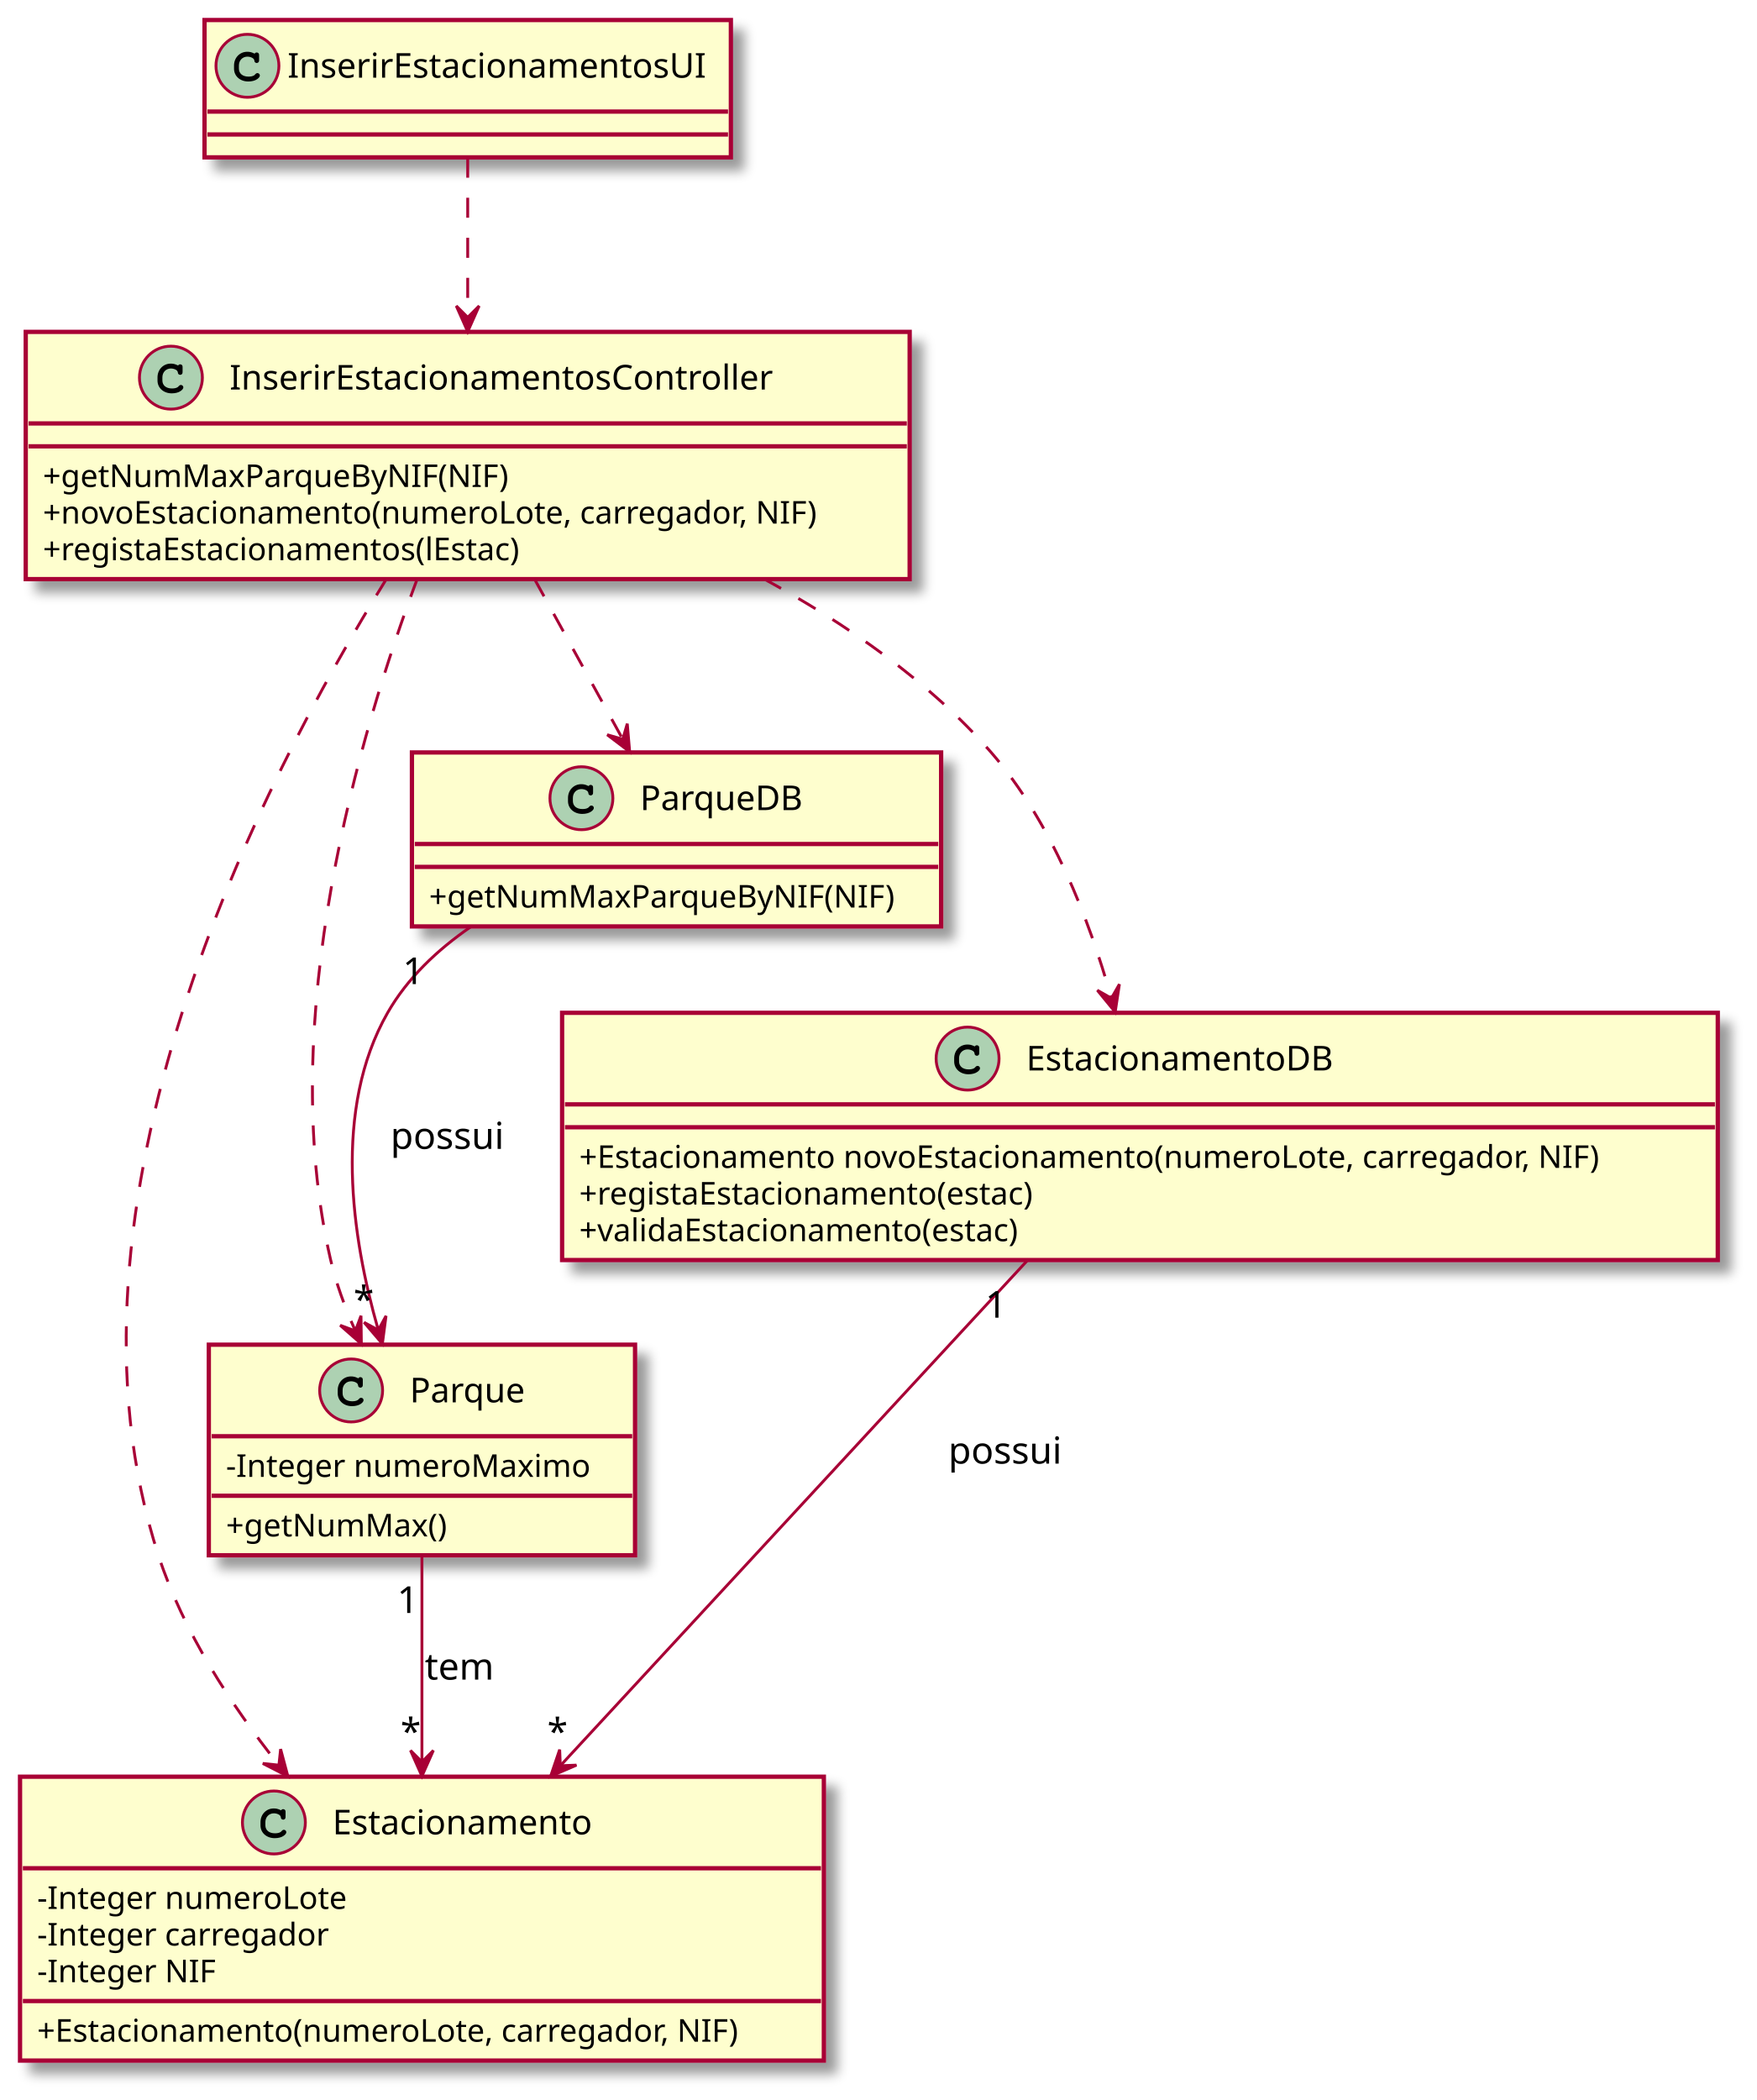
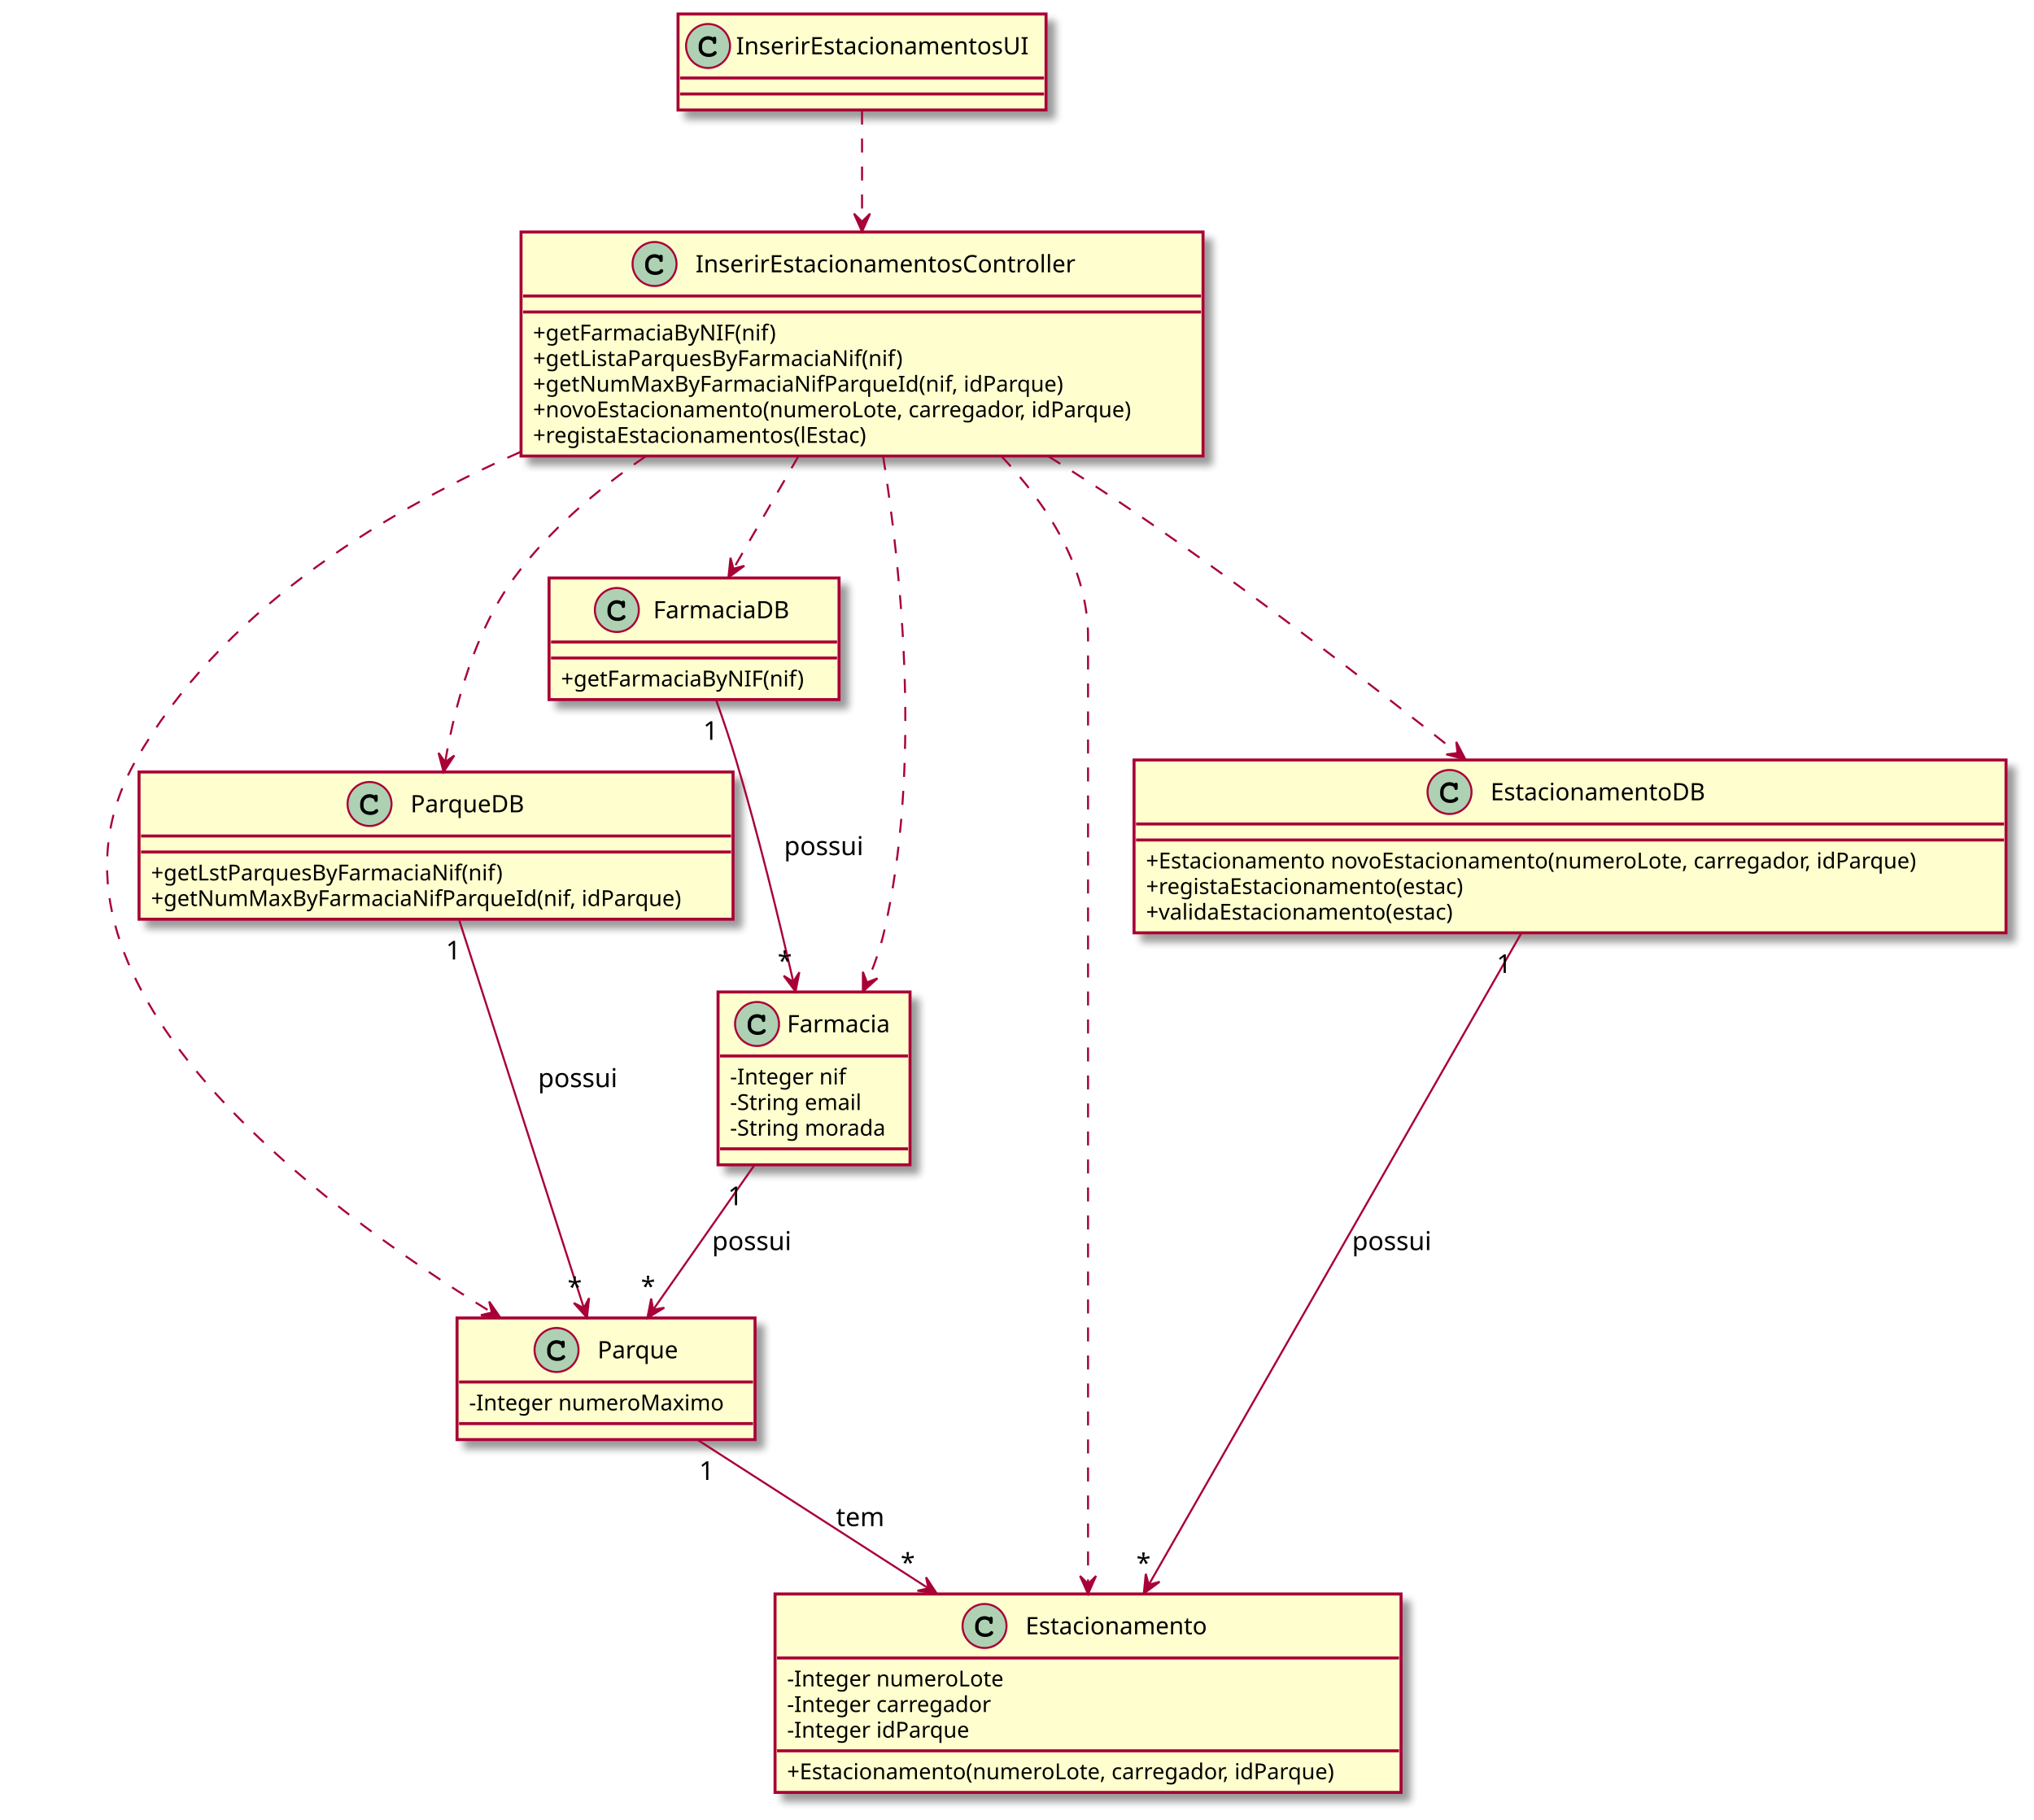
- <svg xmlns="http://www.w3.org/2000/svg" contentScriptType="application/ecmascript" contentStyleType="text/css" height="734px" preserveAspectRatio="none" style="width:614px;height:734px;" version="1.1" viewBox="0 0 614 734" width="614px" zoomAndPan="magnify">
+ <svg xmlns="http://www.w3.org/2000/svg" contentScriptType="application/ecmascript" contentStyleType="text/css" height="910px" preserveAspectRatio="none" style="width:1017px;height:910px;" version="1.1" viewBox="0 0 1017 910" width="1017px" zoomAndPan="magnify">
  <defs>
-     <filter height="300%" id="f1bw2pwnf8fslc" width="300%" x="-1" y="-1">
+     <filter height="300%" id="fytf1t7r0k3dk" width="300%" x="-1" y="-1">
      <feGaussianBlur result="blurOut" stdDeviation="2.0" />
      <feColorMatrix in="blurOut" result="blurOut2" type="matrix" values="0 0 0 0 0 0 0 0 0 0 0 0 0 0 0 0 0 0 .4 0" />
      <feOffset dx="4.0" dy="4.0" in="blurOut2" result="blurOut3" />
      <feBlend in="SourceGraphic" in2="blurOut3" mode="normal" />
    </filter>
  </defs>
  <g>
-     <rect codeLine="3" fill="#FEFECE" filter="url(#f1bw2pwnf8fslc)" height="73.609" id="Parque" style="stroke:#A80036;stroke-width:1.5;" width="149" x="73" y="470" />
-     <ellipse cx="122.75" cy="486" fill="#ADD1B2" rx="11" ry="11" style="stroke:#A80036;stroke-width:1.0;" />
-     <path d="M125.094,481.672 C124.156,481.234 123.562,481.094 122.688,481.094 C120.062,481.094 118.062,483.172 118.062,485.891 L118.062,487.016 C118.062,489.594 120.172,491.484 123.062,491.484 C124.281,491.484 125.438,491.188 126.188,490.641 C126.766,490.234 127.094,489.781 127.094,489.391 C127.094,488.938 126.703,488.547 126.234,488.547 C126.016,488.547 125.812,488.625 125.625,488.812 C125.172,489.297 125.172,489.297 124.984,489.391 C124.562,489.656 123.875,489.781 123.109,489.781 C121.062,489.781 119.766,488.688 119.766,486.984 L119.766,485.891 C119.766,484.109 121.016,482.797 122.75,482.797 C123.328,482.797 123.938,482.953 124.406,483.203 C124.891,483.484 125.062,483.703 125.156,484.109 C125.219,484.516 125.25,484.641 125.391,484.766 C125.531,484.906 125.766,485.016 125.984,485.016 C126.25,485.016 126.516,484.875 126.688,484.656 C126.797,484.5 126.828,484.312 126.828,483.891 L126.828,482.469 C126.828,482.031 126.812,481.906 126.719,481.75 C126.562,481.484 126.281,481.344 125.984,481.344 C125.688,481.344 125.484,481.438 125.266,481.75 L125.094,481.672 Z " fill="#000000" />
-     <text fill="#000000" font-family="sans-serif" font-size="12" lengthAdjust="spacing" textLength="41" x="143.25" y="490.154">Parque</text>
-     <line style="stroke:#A80036;stroke-width:1.5;" x1="74" x2="221" y1="502" y2="502" />
-     <text fill="#000000" font-family="sans-serif" font-size="11" lengthAdjust="spacing" textLength="137" x="79" y="516.21">-Integer numeroMaximo</text>
-     <line style="stroke:#A80036;stroke-width:1.5;" x1="74" x2="221" y1="522.805" y2="522.805" />
-     <text fill="#000000" font-family="sans-serif" font-size="11" lengthAdjust="spacing" textLength="85" x="79" y="537.015">+getNumMax()</text>
-     <rect codeLine="8" fill="#FEFECE" filter="url(#f1bw2pwnf8fslc)" height="99.219" id="Estacionamento" style="stroke:#A80036;stroke-width:1.5;" width="281" x="7" y="621" />
-     <ellipse cx="95.75" cy="637" fill="#ADD1B2" rx="11" ry="11" style="stroke:#A80036;stroke-width:1.0;" />
-     <path d="M98.094,632.672 C97.156,632.234 96.562,632.094 95.688,632.094 C93.062,632.094 91.062,634.172 91.062,636.891 L91.062,638.016 C91.062,640.594 93.172,642.484 96.062,642.484 C97.281,642.484 98.438,642.188 99.188,641.641 C99.766,641.234 100.094,640.781 100.094,640.391 C100.094,639.938 99.703,639.547 99.234,639.547 C99.016,639.547 98.812,639.625 98.625,639.812 C98.172,640.297 98.172,640.297 97.984,640.391 C97.562,640.656 96.875,640.781 96.109,640.781 C94.062,640.781 92.766,639.688 92.766,637.984 L92.766,636.891 C92.766,635.109 94.016,633.797 95.75,633.797 C96.328,633.797 96.938,633.953 97.406,634.203 C97.891,634.484 98.062,634.703 98.156,635.109 C98.219,635.516 98.25,635.641 98.391,635.766 C98.531,635.906 98.766,636.016 98.984,636.016 C99.25,636.016 99.516,635.875 99.688,635.656 C99.797,635.5 99.828,635.312 99.828,634.891 L99.828,633.469 C99.828,633.031 99.812,632.906 99.719,632.75 C99.562,632.484 99.281,632.344 98.984,632.344 C98.688,632.344 98.484,632.438 98.266,632.75 L98.094,632.672 Z " fill="#000000" />
-     <text fill="#000000" font-family="sans-serif" font-size="12" lengthAdjust="spacing" textLength="95" x="116.25" y="641.154">Estacionamento</text>
-     <line style="stroke:#A80036;stroke-width:1.5;" x1="8" x2="287" y1="653" y2="653" />
-     <text fill="#000000" font-family="sans-serif" font-size="11" lengthAdjust="spacing" textLength="118" x="13" y="667.21">-Integer numeroLote</text>
-     <text fill="#000000" font-family="sans-serif" font-size="11" lengthAdjust="spacing" textLength="110" x="13" y="680.015">-Integer carregador</text>
-     <text fill="#000000" font-family="sans-serif" font-size="11" lengthAdjust="spacing" textLength="66" x="13" y="692.82">-Integer NIF</text>
-     <line style="stroke:#A80036;stroke-width:1.5;" x1="8" x2="287" y1="699.414" y2="699.414" />
-     <text fill="#000000" font-family="sans-serif" font-size="11" lengthAdjust="spacing" textLength="269" x="13" y="713.625">+Estacionamento(numeroLote, carregador, NIF)</text>
-     <rect codeLine="15" fill="#FEFECE" filter="url(#f1bw2pwnf8fslc)" height="60.805" id="ParqueDB" style="stroke:#A80036;stroke-width:1.5;" width="185" x="144" y="263" />
-     <ellipse cx="203.25" cy="279" fill="#ADD1B2" rx="11" ry="11" style="stroke:#A80036;stroke-width:1.0;" />
-     <path d="M205.594,274.672 C204.656,274.234 204.062,274.094 203.188,274.094 C200.562,274.094 198.562,276.172 198.562,278.891 L198.562,280.016 C198.562,282.594 200.672,284.484 203.562,284.484 C204.781,284.484 205.938,284.188 206.688,283.641 C207.266,283.234 207.594,282.781 207.594,282.391 C207.594,281.938 207.203,281.547 206.734,281.547 C206.516,281.547 206.312,281.625 206.125,281.812 C205.672,282.297 205.672,282.297 205.484,282.391 C205.062,282.656 204.375,282.781 203.609,282.781 C201.562,282.781 200.266,281.688 200.266,279.984 L200.266,278.891 C200.266,277.109 201.516,275.797 203.25,275.797 C203.828,275.797 204.438,275.953 204.906,276.203 C205.391,276.484 205.562,276.703 205.656,277.109 C205.719,277.516 205.75,277.641 205.891,277.766 C206.031,277.906 206.266,278.016 206.484,278.016 C206.75,278.016 207.016,277.875 207.188,277.656 C207.297,277.5 207.328,277.312 207.328,276.891 L207.328,275.469 C207.328,275.031 207.312,274.906 207.219,274.75 C207.062,274.484 206.781,274.344 206.484,274.344 C206.188,274.344 205.984,274.438 205.766,274.75 L205.594,274.672 Z " fill="#000000" />
-     <text fill="#000000" font-family="sans-serif" font-size="12" lengthAdjust="spacing" textLength="58" x="223.75" y="283.154">ParqueDB</text>
-     <line style="stroke:#A80036;stroke-width:1.5;" x1="145" x2="328" y1="295" y2="295" />
-     <line style="stroke:#A80036;stroke-width:1.5;" x1="145" x2="328" y1="303" y2="303" />
-     <text fill="#000000" font-family="sans-serif" font-size="11" lengthAdjust="spacing" textLength="173" x="150" y="317.21">+getNumMaxParqueByNIF(NIF)</text>
-     <rect codeLine="19" fill="#FEFECE" filter="url(#f1bw2pwnf8fslc)" height="86.414" id="EstacionamentoDB" style="stroke:#A80036;stroke-width:1.5;" width="404" x="196.5" y="354" />
-     <ellipse cx="338.25" cy="370" fill="#ADD1B2" rx="11" ry="11" style="stroke:#A80036;stroke-width:1.0;" />
-     <path d="M340.594,365.672 C339.656,365.234 339.062,365.094 338.188,365.094 C335.562,365.094 333.562,367.172 333.562,369.891 L333.562,371.016 C333.562,373.594 335.672,375.484 338.562,375.484 C339.781,375.484 340.938,375.188 341.688,374.641 C342.266,374.234 342.594,373.781 342.594,373.391 C342.594,372.938 342.203,372.547 341.734,372.547 C341.516,372.547 341.312,372.625 341.125,372.812 C340.672,373.297 340.672,373.297 340.484,373.391 C340.062,373.656 339.375,373.781 338.609,373.781 C336.562,373.781 335.266,372.688 335.266,370.984 L335.266,369.891 C335.266,368.109 336.516,366.797 338.25,366.797 C338.828,366.797 339.438,366.953 339.906,367.203 C340.391,367.484 340.562,367.703 340.656,368.109 C340.719,368.516 340.75,368.641 340.891,368.766 C341.031,368.906 341.266,369.016 341.484,369.016 C341.75,369.016 342.016,368.875 342.188,368.656 C342.297,368.5 342.328,368.312 342.328,367.891 L342.328,366.469 C342.328,366.031 342.312,365.906 342.219,365.75 C342.062,365.484 341.781,365.344 341.484,365.344 C341.188,365.344 340.984,365.438 340.766,365.75 L340.594,365.672 Z " fill="#000000" />
-     <text fill="#000000" font-family="sans-serif" font-size="12" lengthAdjust="spacing" textLength="112" x="358.75" y="374.154">EstacionamentoDB</text>
-     <line style="stroke:#A80036;stroke-width:1.5;" x1="197.5" x2="599.5" y1="386" y2="386" />
-     <line style="stroke:#A80036;stroke-width:1.5;" x1="197.5" x2="599.5" y1="394" y2="394" />
-     <text fill="#000000" font-family="sans-serif" font-size="11" lengthAdjust="spacing" textLength="392" x="202.5" y="408.21">+Estacionamento novoEstacionamento(numeroLote, carregador, NIF)</text>
-     <text fill="#000000" font-family="sans-serif" font-size="11" lengthAdjust="spacing" textLength="178" x="202.5" y="421.015">+registaEstacionamento(estac)</text>
-     <text fill="#000000" font-family="sans-serif" font-size="11" lengthAdjust="spacing" textLength="173" x="202.5" y="433.82">+validaEstacionamento(estac)</text>
-     <rect codeLine="25" fill="#FEFECE" filter="url(#f1bw2pwnf8fslc)" height="86.414" id="InserirEstacionamentosController" style="stroke:#A80036;stroke-width:1.5;" width="309" x="9" y="116" />
-     <ellipse cx="59.75" cy="132" fill="#ADD1B2" rx="11" ry="11" style="stroke:#A80036;stroke-width:1.0;" />
-     <path d="M62.094,127.672 C61.156,127.234 60.562,127.094 59.688,127.094 C57.062,127.094 55.062,129.172 55.062,131.891 L55.062,133.016 C55.062,135.594 57.172,137.484 60.062,137.484 C61.281,137.484 62.438,137.188 63.188,136.641 C63.766,136.234 64.094,135.781 64.094,135.391 C64.094,134.938 63.703,134.547 63.234,134.547 C63.016,134.547 62.812,134.625 62.625,134.812 C62.172,135.297 62.172,135.297 61.984,135.391 C61.562,135.656 60.875,135.781 60.109,135.781 C58.062,135.781 56.766,134.688 56.766,132.984 L56.766,131.891 C56.766,130.109 58.016,128.797 59.75,128.797 C60.328,128.797 60.938,128.953 61.406,129.203 C61.891,129.484 62.062,129.703 62.156,130.109 C62.219,130.516 62.25,130.641 62.391,130.766 C62.531,130.906 62.766,131.016 62.984,131.016 C63.25,131.016 63.516,130.875 63.688,130.656 C63.797,130.5 63.828,130.312 63.828,129.891 L63.828,128.469 C63.828,128.031 63.812,127.906 63.719,127.75 C63.562,127.484 63.281,127.344 62.984,127.344 C62.688,127.344 62.484,127.438 62.266,127.75 L62.094,127.672 Z " fill="#000000" />
-     <text fill="#000000" font-family="sans-serif" font-size="12" lengthAdjust="spacing" textLength="199" x="80.25" y="136.154">InserirEstacionamentosController</text>
-     <line style="stroke:#A80036;stroke-width:1.5;" x1="10" x2="317" y1="148" y2="148" />
-     <line style="stroke:#A80036;stroke-width:1.5;" x1="10" x2="317" y1="156" y2="156" />
-     <text fill="#000000" font-family="sans-serif" font-size="11" lengthAdjust="spacing" textLength="173" x="15" y="170.21">+getNumMaxParqueByNIF(NIF)</text>
-     <text fill="#000000" font-family="sans-serif" font-size="11" lengthAdjust="spacing" textLength="297" x="15" y="183.015">+novoEstacionamento(numeroLote, carregador, NIF)</text>
-     <text fill="#000000" font-family="sans-serif" font-size="11" lengthAdjust="spacing" textLength="186" x="15" y="195.82">+registaEstacionamentos(lEstac)</text>
-     <rect codeLine="31" fill="#FEFECE" filter="url(#f1bw2pwnf8fslc)" height="48" id="InserirEstacionamentosUI" style="stroke:#A80036;stroke-width:1.5;" width="184" x="71.5" y="7" />
-     <ellipse cx="86.5" cy="23" fill="#ADD1B2" rx="11" ry="11" style="stroke:#A80036;stroke-width:1.0;" />
-     <path d="M88.844,18.672 C87.906,18.234 87.312,18.094 86.438,18.094 C83.812,18.094 81.812,20.172 81.812,22.891 L81.812,24.016 C81.812,26.594 83.922,28.484 86.812,28.484 C88.031,28.484 89.188,28.188 89.938,27.641 C90.516,27.234 90.844,26.781 90.844,26.391 C90.844,25.938 90.453,25.547 89.984,25.547 C89.766,25.547 89.562,25.625 89.375,25.812 C88.922,26.297 88.922,26.297 88.734,26.391 C88.312,26.656 87.625,26.781 86.859,26.781 C84.812,26.781 83.516,25.688 83.516,23.984 L83.516,22.891 C83.516,21.109 84.766,19.797 86.5,19.797 C87.078,19.797 87.688,19.953 88.156,20.203 C88.641,20.484 88.812,20.703 88.906,21.109 C88.969,21.516 89,21.641 89.141,21.766 C89.281,21.906 89.516,22.016 89.734,22.016 C90,22.016 90.266,21.875 90.438,21.656 C90.547,21.5 90.578,21.312 90.578,20.891 L90.578,19.469 C90.578,19.031 90.562,18.906 90.469,18.75 C90.312,18.484 90.031,18.344 89.734,18.344 C89.438,18.344 89.234,18.438 89.016,18.75 L88.844,18.672 Z " fill="#000000" />
-     <text fill="#000000" font-family="sans-serif" font-size="12" lengthAdjust="spacing" textLength="152" x="100.5" y="27.154">InserirEstacionamentosUI</text>
-     <line style="stroke:#A80036;stroke-width:1.5;" x1="72.5" x2="254.5" y1="39" y2="39" />
-     <line style="stroke:#A80036;stroke-width:1.5;" x1="72.5" x2="254.5" y1="47" y2="47" />
-     <path codeLine="34" d="M163.5,55.11 C163.5,70.631 163.5,91.639 163.5,110.625 " fill="none" id="InserirEstacionamentosUI-to-InserirEstacionamentosController" style="stroke:#A80036;stroke-width:1.0;stroke-dasharray:7.0,7.0;" />
-     <polygon fill="#A80036" points="163.5,115.921,167.5,106.921,163.5,110.921,159.5,106.921,163.5,115.921" style="stroke:#A80036;stroke-width:1.0;" />
-     <path codeLine="35" d="M186.798,202.288 C196.715,220.287 208.134,241.014 217.524,258.058 " fill="none" id="InserirEstacionamentosController-to-ParqueDB" style="stroke:#A80036;stroke-width:1.0;stroke-dasharray:7.0,7.0;" />
-     <polygon fill="#A80036" points="220.116,262.762,219.277,252.949,217.703,258.382,212.27,256.809,220.116,262.762" style="stroke:#A80036;stroke-width:1.0;" />
-     <path codeLine="36" d="M145.969,202.036 C125.37,257.065 96.293,356.36 115.5,440 C117.412,448.325 120.519,456.819 124.063,464.821 " fill="none" id="InserirEstacionamentosController-to-Parque" style="stroke:#A80036;stroke-width:1.0;stroke-dasharray:7.0,7.0;" />
-     <polygon fill="#A80036" points="126.32,469.734,126.197,459.886,124.233,465.191,118.928,463.226,126.32,469.734" style="stroke:#A80036;stroke-width:1.0;" />
-     <path codeLine="37" d="M266.924,202.259 C295.647,217.927 324.858,238.096 346.5,263 C367.627,287.312 380.703,321.2 388.458,348.684 " fill="none" id="InserirEstacionamentosController-to-EstacionamentoDB" style="stroke:#A80036;stroke-width:1.0;stroke-dasharray:7.0,7.0;" />
-     <polygon fill="#A80036" points="389.845,353.738,391.321,344,388.522,348.916,383.606,346.117,389.845,353.738" style="stroke:#A80036;stroke-width:1.0;" />
-     <path codeLine="38" d="M135.236,202.112 C91.21,273.152 15.273,421.085 55.5,544 C64.126,570.357 80.628,595.757 97.302,616.728 " fill="none" id="InserirEstacionamentosController-to-Estacionamento" style="stroke:#A80036;stroke-width:1.0;stroke-dasharray:7.0,7.0;" />
-     <polygon fill="#A80036" points="100.637,620.862,98.1,611.346,97.498,616.97,91.873,616.368,100.637,620.862" style="stroke:#A80036;stroke-width:1.0;" />
-     <path codeLine="40" d="M164.456,324.021 C152.864,332.01 142.417,341.897 135.5,354 C116.3,387.596 122.939,432.385 132.169,464.63 " fill="none" id="ParqueDB-to-Parque" style="stroke:#A80036;stroke-width:1.0;" />
-     <polygon fill="#A80036" points="133.669,469.694,134.948,459.929,132.249,464.9,127.278,462.2,133.669,469.694" style="stroke:#A80036;stroke-width:1.0;" />
-     <text fill="#000000" font-family="sans-serif" font-size="13" lengthAdjust="spacing" textLength="41" x="136.5" y="401.567">possui</text>
-     <text fill="#000000" font-family="sans-serif" font-size="13" lengthAdjust="spacing" textLength="8" x="140.772" y="343.964">1</text>
-     <text fill="#000000" font-family="sans-serif" font-size="13" lengthAdjust="spacing" textLength="7" x="123.582" y="458.826">*</text>
-     <path codeLine="41" d="M147.5,544.244 C147.5,565.254 147.5,592.109 147.5,615.561 " fill="none" id="Parque-to-Estacionamento" style="stroke:#A80036;stroke-width:1.0;" />
-     <polygon fill="#A80036" points="147.5,620.82,151.5,611.82,147.5,615.82,143.5,611.82,147.5,620.82" style="stroke:#A80036;stroke-width:1.0;" />
-     <text fill="#000000" font-family="sans-serif" font-size="13" lengthAdjust="spacing" textLength="26" x="148.5" y="587.067">tem</text>
-     <text fill="#000000" font-family="sans-serif" font-size="13" lengthAdjust="spacing" textLength="8" x="138.838" y="563.765">1</text>
-     <text fill="#000000" font-family="sans-serif" font-size="13" lengthAdjust="spacing" textLength="7" x="140.008" y="609.84">*</text>
-     <path codeLine="42" d="M359.557,440.124 C315.539,487.737 243.822,565.311 196.154,616.873 " fill="none" id="EstacionamentoDB-to-Estacionamento" style="stroke:#A80036;stroke-width:1.0;" />
-     <polygon fill="#A80036" points="192.478,620.849,201.525,616.956,195.872,617.177,195.65,611.525,192.478,620.849" style="stroke:#A80036;stroke-width:1.0;" />
-     <text fill="#000000" font-family="sans-serif" font-size="13" lengthAdjust="spacing" textLength="41" x="331.5" y="511.567">possui</text>
-     <text fill="#000000" font-family="sans-serif" font-size="13" lengthAdjust="spacing" textLength="8" x="344.445" y="460.552">1</text>
-     <text fill="#000000" font-family="sans-serif" font-size="13" lengthAdjust="spacing" textLength="7" x="191.311" y="609.873">*</text>
+     <rect codeLine="3" fill="#FEFECE" filter="url(#fytf1t7r0k3dk)" height="86.414" id="Farmacia" style="stroke:#A80036;stroke-width:1.5;" width="96" x="359.021" y="496" />
+     <ellipse cx="378.521" cy="512" fill="#ADD1B2" rx="11" ry="11" style="stroke:#A80036;stroke-width:1.0;" />
+     <path d="M380.864,507.672 C379.927,507.234 379.333,507.094 378.458,507.094 C375.833,507.094 373.833,509.172 373.833,511.891 L373.833,513.016 C373.833,515.594 375.942,517.484 378.833,517.484 C380.052,517.484 381.208,517.188 381.958,516.641 C382.536,516.234 382.864,515.781 382.864,515.391 C382.864,514.938 382.474,514.547 382.005,514.547 C381.786,514.547 381.583,514.625 381.396,514.812 C380.942,515.297 380.942,515.297 380.755,515.391 C380.333,515.656 379.646,515.781 378.88,515.781 C376.833,515.781 375.536,514.688 375.536,512.984 L375.536,511.891 C375.536,510.109 376.786,508.797 378.521,508.797 C379.099,508.797 379.708,508.953 380.177,509.203 C380.661,509.484 380.833,509.703 380.927,510.109 C380.989,510.516 381.021,510.641 381.161,510.766 C381.302,510.906 381.536,511.016 381.755,511.016 C382.021,511.016 382.286,510.875 382.458,510.656 C382.567,510.5 382.599,510.312 382.599,509.891 L382.599,508.469 C382.599,508.031 382.583,507.906 382.489,507.75 C382.333,507.484 382.052,507.344 381.755,507.344 C381.458,507.344 381.255,507.438 381.036,507.75 L380.864,507.672 Z " fill="#000000" />
+     <text fill="#000000" font-family="sans-serif" font-size="12" lengthAdjust="spacing" textLength="54" x="393.521" y="516.154">Farmacia</text>
+     <line style="stroke:#A80036;stroke-width:1.5;" x1="360.021" x2="454.021" y1="528" y2="528" />
+     <text fill="#000000" font-family="sans-serif" font-size="11" lengthAdjust="spacing" textLength="63" x="365.021" y="542.21">-Integer nif</text>
+     <text fill="#000000" font-family="sans-serif" font-size="11" lengthAdjust="spacing" textLength="73" x="365.021" y="555.015">-String email</text>
+     <text fill="#000000" font-family="sans-serif" font-size="11" lengthAdjust="spacing" textLength="84" x="365.021" y="567.82">-String morada</text>
+     <line style="stroke:#A80036;stroke-width:1.5;" x1="360.021" x2="454.021" y1="574.414" y2="574.414" />
+     <rect codeLine="9" fill="#FEFECE" filter="url(#fytf1t7r0k3dk)" height="60.805" id="Parque" style="stroke:#A80036;stroke-width:1.5;" width="149" x="228.52" y="659" />
+     <ellipse cx="278.271" cy="675" fill="#ADD1B2" rx="11" ry="11" style="stroke:#A80036;stroke-width:1.0;" />
+     <path d="M280.614,670.672 C279.677,670.234 279.083,670.094 278.208,670.094 C275.583,670.094 273.583,672.172 273.583,674.891 L273.583,676.016 C273.583,678.594 275.692,680.484 278.583,680.484 C279.802,680.484 280.958,680.188 281.708,679.641 C282.286,679.234 282.614,678.781 282.614,678.391 C282.614,677.938 282.224,677.547 281.755,677.547 C281.536,677.547 281.333,677.625 281.146,677.812 C280.692,678.297 280.692,678.297 280.505,678.391 C280.083,678.656 279.396,678.781 278.63,678.781 C276.583,678.781 275.286,677.688 275.286,675.984 L275.286,674.891 C275.286,673.109 276.536,671.797 278.271,671.797 C278.849,671.797 279.458,671.953 279.927,672.203 C280.411,672.484 280.583,672.703 280.677,673.109 C280.739,673.516 280.771,673.641 280.911,673.766 C281.052,673.906 281.286,674.016 281.505,674.016 C281.771,674.016 282.036,673.875 282.208,673.656 C282.317,673.5 282.349,673.312 282.349,672.891 L282.349,671.469 C282.349,671.031 282.333,670.906 282.239,670.75 C282.083,670.484 281.802,670.344 281.505,670.344 C281.208,670.344 281.005,670.438 280.786,670.75 L280.614,670.672 Z " fill="#000000" />
+     <text fill="#000000" font-family="sans-serif" font-size="12" lengthAdjust="spacing" textLength="41" x="298.771" y="679.154">Parque</text>
+     <line style="stroke:#A80036;stroke-width:1.5;" x1="229.52" x2="376.521" y1="691" y2="691" />
+     <text fill="#000000" font-family="sans-serif" font-size="11" lengthAdjust="spacing" textLength="137" x="234.52" y="705.21">-Integer numeroMaximo</text>
+     <line style="stroke:#A80036;stroke-width:1.5;" x1="229.52" x2="376.521" y1="711.805" y2="711.805" />
+     <rect codeLine="13" fill="#FEFECE" filter="url(#fytf1t7r0k3dk)" height="99.219" id="Estacionamento" style="stroke:#A80036;stroke-width:1.5;" width="313" x="387.521" y="797" />
+     <ellipse cx="492.271" cy="813" fill="#ADD1B2" rx="11" ry="11" style="stroke:#A80036;stroke-width:1.0;" />
+     <path d="M494.614,808.672 C493.677,808.234 493.083,808.094 492.208,808.094 C489.583,808.094 487.583,810.172 487.583,812.891 L487.583,814.016 C487.583,816.594 489.692,818.484 492.583,818.484 C493.802,818.484 494.958,818.188 495.708,817.641 C496.286,817.234 496.614,816.781 496.614,816.391 C496.614,815.938 496.224,815.547 495.755,815.547 C495.536,815.547 495.333,815.625 495.146,815.812 C494.692,816.297 494.692,816.297 494.505,816.391 C494.083,816.656 493.396,816.781 492.63,816.781 C490.583,816.781 489.286,815.688 489.286,813.984 L489.286,812.891 C489.286,811.109 490.536,809.797 492.271,809.797 C492.849,809.797 493.458,809.953 493.927,810.203 C494.411,810.484 494.583,810.703 494.677,811.109 C494.739,811.516 494.771,811.641 494.911,811.766 C495.052,811.906 495.286,812.016 495.505,812.016 C495.771,812.016 496.036,811.875 496.208,811.656 C496.317,811.5 496.349,811.312 496.349,810.891 L496.349,809.469 C496.349,809.031 496.333,808.906 496.239,808.75 C496.083,808.484 495.802,808.344 495.505,808.344 C495.208,808.344 495.005,808.438 494.786,808.75 L494.614,808.672 Z " fill="#000000" />
+     <text fill="#000000" font-family="sans-serif" font-size="12" lengthAdjust="spacing" textLength="95" x="512.77" y="817.154">Estacionamento</text>
+     <line style="stroke:#A80036;stroke-width:1.5;" x1="388.521" x2="699.52" y1="829" y2="829" />
+     <text fill="#000000" font-family="sans-serif" font-size="11" lengthAdjust="spacing" textLength="118" x="393.521" y="843.21">-Integer numeroLote</text>
+     <text fill="#000000" font-family="sans-serif" font-size="11" lengthAdjust="spacing" textLength="110" x="393.521" y="856.015">-Integer carregador</text>
+     <text fill="#000000" font-family="sans-serif" font-size="11" lengthAdjust="spacing" textLength="98" x="393.521" y="868.82">-Integer idParque</text>
+     <line style="stroke:#A80036;stroke-width:1.5;" x1="388.521" x2="699.52" y1="875.414" y2="875.414" />
+     <text fill="#000000" font-family="sans-serif" font-size="11" lengthAdjust="spacing" textLength="301" x="393.521" y="889.625">+Estacionamento(numeroLote, carregador, idParque)</text>
+     <rect codeLine="20" fill="#FEFECE" filter="url(#fytf1t7r0k3dk)" height="60.805" id="FarmaciaDB" style="stroke:#A80036;stroke-width:1.5;" width="145" x="274.521" y="289" />
+     <ellipse cx="308.421" cy="305" fill="#ADD1B2" rx="11" ry="11" style="stroke:#A80036;stroke-width:1.0;" />
+     <path d="M310.764,300.672 C309.827,300.234 309.233,300.094 308.358,300.094 C305.733,300.094 303.733,302.172 303.733,304.891 L303.733,306.016 C303.733,308.594 305.842,310.484 308.733,310.484 C309.952,310.484 311.108,310.188 311.858,309.641 C312.436,309.234 312.764,308.781 312.764,308.391 C312.764,307.938 312.374,307.547 311.905,307.547 C311.686,307.547 311.483,307.625 311.296,307.812 C310.842,308.297 310.842,308.297 310.655,308.391 C310.233,308.656 309.546,308.781 308.78,308.781 C306.733,308.781 305.436,307.688 305.436,305.984 L305.436,304.891 C305.436,303.109 306.686,301.797 308.421,301.797 C308.999,301.797 309.608,301.953 310.077,302.203 C310.561,302.484 310.733,302.703 310.827,303.109 C310.889,303.516 310.921,303.641 311.061,303.766 C311.202,303.906 311.436,304.016 311.655,304.016 C311.921,304.016 312.186,303.875 312.358,303.656 C312.467,303.5 312.499,303.312 312.499,302.891 L312.499,301.469 C312.499,301.031 312.483,300.906 312.389,300.75 C312.233,300.484 311.952,300.344 311.655,300.344 C311.358,300.344 311.155,300.438 310.936,300.75 L310.764,300.672 Z " fill="#000000" />
+     <text fill="#000000" font-family="sans-serif" font-size="12" lengthAdjust="spacing" textLength="71" x="326.62" y="309.154">FarmaciaDB</text>
+     <line style="stroke:#A80036;stroke-width:1.5;" x1="275.521" x2="418.521" y1="321" y2="321" />
+     <line style="stroke:#A80036;stroke-width:1.5;" x1="275.521" x2="418.521" y1="329" y2="329" />
+     <text fill="#000000" font-family="sans-serif" font-size="11" lengthAdjust="spacing" textLength="133" x="280.521" y="343.21">+getFarmaciaByNIF(nif)</text>
+     <rect codeLine="24" fill="#FEFECE" filter="url(#fytf1t7r0k3dk)" height="73.609" id="ParqueDB" style="stroke:#A80036;stroke-width:1.5;" width="297" x="69.52" y="386" />
+     <ellipse cx="184.77" cy="402" fill="#ADD1B2" rx="11" ry="11" style="stroke:#A80036;stroke-width:1.0;" />
+     <path d="M187.114,397.672 C186.177,397.234 185.583,397.094 184.708,397.094 C182.083,397.094 180.083,399.172 180.083,401.891 L180.083,403.016 C180.083,405.594 182.192,407.484 185.083,407.484 C186.302,407.484 187.458,407.188 188.208,406.641 C188.786,406.234 189.114,405.781 189.114,405.391 C189.114,404.938 188.723,404.547 188.255,404.547 C188.036,404.547 187.833,404.625 187.645,404.812 C187.192,405.297 187.192,405.297 187.005,405.391 C186.583,405.656 185.895,405.781 185.13,405.781 C183.083,405.781 181.786,404.688 181.786,402.984 L181.786,401.891 C181.786,400.109 183.036,398.797 184.77,398.797 C185.348,398.797 185.958,398.953 186.427,399.203 C186.911,399.484 187.083,399.703 187.177,400.109 C187.239,400.516 187.27,400.641 187.411,400.766 C187.552,400.906 187.786,401.016 188.005,401.016 C188.27,401.016 188.536,400.875 188.708,400.656 C188.817,400.5 188.848,400.312 188.848,399.891 L188.848,398.469 C188.848,398.031 188.833,397.906 188.739,397.75 C188.583,397.484 188.302,397.344 188.005,397.344 C187.708,397.344 187.505,397.438 187.286,397.75 L187.114,397.672 Z " fill="#000000" />
+     <text fill="#000000" font-family="sans-serif" font-size="12" lengthAdjust="spacing" textLength="58" x="205.27" y="406.154">ParqueDB</text>
+     <line style="stroke:#A80036;stroke-width:1.5;" x1="70.52" x2="365.52" y1="418" y2="418" />
+     <line style="stroke:#A80036;stroke-width:1.5;" x1="70.52" x2="365.52" y1="426" y2="426" />
+     <text fill="#000000" font-family="sans-serif" font-size="11" lengthAdjust="spacing" textLength="192" x="75.52" y="440.21">+getLstParquesByFarmaciaNif(nif)</text>
+     <text fill="#000000" font-family="sans-serif" font-size="11" lengthAdjust="spacing" textLength="285" x="75.52" y="453.015">+getNumMaxByFarmaciaNifParqueId(nif, idParque)</text>
+     <rect codeLine="29" fill="#FEFECE" filter="url(#fytf1t7r0k3dk)" height="86.414" id="EstacionamentoDB" style="stroke:#A80036;stroke-width:1.5;" width="436" x="567.02" y="380" />
+     <ellipse cx="724.77" cy="396" fill="#ADD1B2" rx="11" ry="11" style="stroke:#A80036;stroke-width:1.0;" />
+     <path d="M727.114,391.672 C726.177,391.234 725.583,391.094 724.708,391.094 C722.083,391.094 720.083,393.172 720.083,395.891 L720.083,397.016 C720.083,399.594 722.192,401.484 725.083,401.484 C726.302,401.484 727.458,401.188 728.208,400.641 C728.786,400.234 729.114,399.781 729.114,399.391 C729.114,398.938 728.724,398.547 728.255,398.547 C728.036,398.547 727.833,398.625 727.645,398.812 C727.192,399.297 727.192,399.297 727.005,399.391 C726.583,399.656 725.895,399.781 725.13,399.781 C723.083,399.781 721.786,398.688 721.786,396.984 L721.786,395.891 C721.786,394.109 723.036,392.797 724.77,392.797 C725.349,392.797 725.958,392.953 726.427,393.203 C726.911,393.484 727.083,393.703 727.177,394.109 C727.239,394.516 727.27,394.641 727.411,394.766 C727.552,394.906 727.786,395.016 728.005,395.016 C728.27,395.016 728.536,394.875 728.708,394.656 C728.817,394.5 728.849,394.312 728.849,393.891 L728.849,392.469 C728.849,392.031 728.833,391.906 728.739,391.75 C728.583,391.484 728.302,391.344 728.005,391.344 C727.708,391.344 727.505,391.438 727.286,391.75 L727.114,391.672 Z " fill="#000000" />
+     <text fill="#000000" font-family="sans-serif" font-size="12" lengthAdjust="spacing" textLength="112" x="745.27" y="400.154">EstacionamentoDB</text>
+     <line style="stroke:#A80036;stroke-width:1.5;" x1="568.02" x2="1002.02" y1="412" y2="412" />
+     <line style="stroke:#A80036;stroke-width:1.5;" x1="568.02" x2="1002.02" y1="420" y2="420" />
+     <text fill="#000000" font-family="sans-serif" font-size="11" lengthAdjust="spacing" textLength="424" x="573.02" y="434.21">+Estacionamento novoEstacionamento(numeroLote, carregador, idParque)</text>
+     <text fill="#000000" font-family="sans-serif" font-size="11" lengthAdjust="spacing" textLength="178" x="573.02" y="447.015">+registaEstacionamento(estac)</text>
+     <text fill="#000000" font-family="sans-serif" font-size="11" lengthAdjust="spacing" textLength="173" x="573.02" y="459.82">+validaEstacionamento(estac)</text>
+     <rect codeLine="35" fill="#FEFECE" filter="url(#fytf1t7r0k3dk)" height="112.023" id="InserirEstacionamentosController" style="stroke:#A80036;stroke-width:1.5;" width="341" x="260.521" y="116" />
+     <ellipse cx="327.271" cy="132" fill="#ADD1B2" rx="11" ry="11" style="stroke:#A80036;stroke-width:1.0;" />
+     <path d="M329.614,127.672 C328.677,127.234 328.083,127.094 327.208,127.094 C324.583,127.094 322.583,129.172 322.583,131.891 L322.583,133.016 C322.583,135.594 324.692,137.484 327.583,137.484 C328.802,137.484 329.958,137.188 330.708,136.641 C331.286,136.234 331.614,135.781 331.614,135.391 C331.614,134.938 331.224,134.547 330.755,134.547 C330.536,134.547 330.333,134.625 330.146,134.812 C329.692,135.297 329.692,135.297 329.505,135.391 C329.083,135.656 328.396,135.781 327.63,135.781 C325.583,135.781 324.286,134.688 324.286,132.984 L324.286,131.891 C324.286,130.109 325.536,128.797 327.271,128.797 C327.849,128.797 328.458,128.953 328.927,129.203 C329.411,129.484 329.583,129.703 329.677,130.109 C329.739,130.516 329.771,130.641 329.911,130.766 C330.052,130.906 330.286,131.016 330.505,131.016 C330.771,131.016 331.036,130.875 331.208,130.656 C331.317,130.5 331.349,130.312 331.349,129.891 L331.349,128.469 C331.349,128.031 331.333,127.906 331.239,127.75 C331.083,127.484 330.802,127.344 330.505,127.344 C330.208,127.344 330.005,127.438 329.786,127.75 L329.614,127.672 Z " fill="#000000" />
+     <text fill="#000000" font-family="sans-serif" font-size="12" lengthAdjust="spacing" textLength="199" x="347.771" y="136.154">InserirEstacionamentosController</text>
+     <line style="stroke:#A80036;stroke-width:1.5;" x1="261.521" x2="600.52" y1="148" y2="148" />
+     <line style="stroke:#A80036;stroke-width:1.5;" x1="261.521" x2="600.52" y1="156" y2="156" />
+     <text fill="#000000" font-family="sans-serif" font-size="11" lengthAdjust="spacing" textLength="133" x="266.521" y="170.21">+getFarmaciaByNIF(nif)</text>
+     <text fill="#000000" font-family="sans-serif" font-size="11" lengthAdjust="spacing" textLength="202" x="266.521" y="183.015">+getListaParquesByFarmaciaNif(nif)</text>
+     <text fill="#000000" font-family="sans-serif" font-size="11" lengthAdjust="spacing" textLength="285" x="266.521" y="195.82">+getNumMaxByFarmaciaNifParqueId(nif, idParque)</text>
+     <text fill="#000000" font-family="sans-serif" font-size="11" lengthAdjust="spacing" textLength="329" x="266.521" y="208.625">+novoEstacionamento(numeroLote, carregador, idParque)</text>
+     <text fill="#000000" font-family="sans-serif" font-size="11" lengthAdjust="spacing" textLength="186" x="266.521" y="221.429">+registaEstacionamentos(lEstac)</text>
+     <rect codeLine="43" fill="#FEFECE" filter="url(#fytf1t7r0k3dk)" height="48" id="InserirEstacionamentosUI" style="stroke:#A80036;stroke-width:1.5;" width="184" x="339.021" y="7" />
+     <ellipse cx="354.021" cy="23" fill="#ADD1B2" rx="11" ry="11" style="stroke:#A80036;stroke-width:1.0;" />
+     <path d="M356.364,18.672 C355.427,18.234 354.833,18.094 353.958,18.094 C351.333,18.094 349.333,20.172 349.333,22.891 L349.333,24.016 C349.333,26.594 351.442,28.484 354.333,28.484 C355.552,28.484 356.708,28.188 357.458,27.641 C358.036,27.234 358.364,26.781 358.364,26.391 C358.364,25.938 357.974,25.547 357.505,25.547 C357.286,25.547 357.083,25.625 356.896,25.812 C356.442,26.297 356.442,26.297 356.255,26.391 C355.833,26.656 355.146,26.781 354.38,26.781 C352.333,26.781 351.036,25.688 351.036,23.984 L351.036,22.891 C351.036,21.109 352.286,19.797 354.021,19.797 C354.599,19.797 355.208,19.953 355.677,20.203 C356.161,20.484 356.333,20.703 356.427,21.109 C356.489,21.516 356.521,21.641 356.661,21.766 C356.802,21.906 357.036,22.016 357.255,22.016 C357.521,22.016 357.786,21.875 357.958,21.656 C358.067,21.5 358.099,21.312 358.099,20.891 L358.099,19.469 C358.099,19.031 358.083,18.906 357.989,18.75 C357.833,18.484 357.552,18.344 357.255,18.344 C356.958,18.344 356.755,18.438 356.536,18.75 L356.364,18.672 Z " fill="#000000" />
+     <text fill="#000000" font-family="sans-serif" font-size="12" lengthAdjust="spacing" textLength="152" x="368.021" y="27.154">InserirEstacionamentosUI</text>
+     <line style="stroke:#A80036;stroke-width:1.5;" x1="340.021" x2="522.02" y1="39" y2="39" />
+     <line style="stroke:#A80036;stroke-width:1.5;" x1="340.021" x2="522.02" y1="47" y2="47" />
+     <path codeLine="46" d="M431.021,55.265 C431.021,70.448 431.021,91.017 431.021,110.605 " fill="none" id="InserirEstacionamentosUI-to-InserirEstacionamentosController" style="stroke:#A80036;stroke-width:1.0;stroke-dasharray:7.0,7.0;" />
+     <polygon fill="#A80036" points="431.021,115.828,435.021,106.828,431.021,110.828,427.021,106.828,431.021,115.828" style="stroke:#A80036;stroke-width:1.0;" />
+     <path codeLine="47" d="M399.264,228.007 C388.392,246.838 376.546,267.359 366.885,284.091 " fill="none" id="InserirEstacionamentosController-to-FarmaciaDB" style="stroke:#A80036;stroke-width:1.0;stroke-dasharray:7.0,7.0;" />
+     <polygon fill="#A80036" points="364.221,288.705,372.186,282.911,366.722,284.375,365.257,278.911,364.221,288.705" style="stroke:#A80036;stroke-width:1.0;" />
+     <path codeLine="48" d="M441.56,228.076 C450.995,287.576 460.717,384.769 442.021,466 C440.11,474.3 437.108,482.752 433.647,490.808 " fill="none" id="InserirEstacionamentosController-to-Farmacia" style="stroke:#A80036;stroke-width:1.0;stroke-dasharray:7.0,7.0;" />
+     <polygon fill="#A80036" points="431.44,495.768,438.755,489.174,433.474,491.201,431.447,485.919,431.44,495.768" style="stroke:#A80036;stroke-width:1.0;" />
+     <path codeLine="49" d="M322.678,228.295 C298.257,244.995 274.442,265.307 257.021,289 C237.227,315.919 227.431,352.766 222.612,380.85 " fill="none" id="InserirEstacionamentosController-to-ParqueDB" style="stroke:#A80036;stroke-width:1.0;stroke-dasharray:7.0,7.0;" />
+     <polygon fill="#A80036" points="221.768,385.988,227.174,377.755,222.578,381.054,219.279,376.459,221.768,385.988" style="stroke:#A80036;stroke-width:1.0;" />
+     <path codeLine="50" d="M260.07,226.058 C187.159,258.193 109.459,307.38 68.02,380 C6,488.687 157.907,602.169 245.8,656.193 " fill="none" id="InserirEstacionamentosController-to-Parque" style="stroke:#A80036;stroke-width:1.0;stroke-dasharray:7.0,7.0;" />
+     <polygon fill="#A80036" points="250.196,658.878,244.602,650.772,245.93,656.271,240.431,657.599,250.196,658.878" style="stroke:#A80036;stroke-width:1.0;" />
+     <path codeLine="51" d="M524.207,228.159 C539.682,237.838 555.432,248.014 570.02,258 C625.375,295.89 685.919,342.577 728.614,376.435 " fill="none" id="InserirEstacionamentosController-to-EstacionamentoDB" style="stroke:#A80036;stroke-width:1.0;stroke-dasharray:7.0,7.0;" />
+     <polygon fill="#A80036" points="732.688,379.671,728.129,370.941,728.773,376.561,723.153,377.206,732.688,379.671" style="stroke:#A80036;stroke-width:1.0;" />
+     <path codeLine="52" d="M500.654,228.027 C523.909,252.664 544.02,283.958 544.02,318.5 C544.02,318.5 544.02,318.5 544.02,690.5 C544.02,724.205 544.02,762.034 544.02,791.882 " fill="none" id="InserirEstacionamentosController-to-Estacionamento" style="stroke:#A80036;stroke-width:1.0;stroke-dasharray:7.0,7.0;" />
+     <polygon fill="#A80036" points="544.02,796.98,548.02,787.98,544.02,791.98,540.02,787.98,544.02,796.98" style="stroke:#A80036;stroke-width:1.0;" />
+     <path codeLine="54" d="M358.168,350.277 C361.531,359.718 365.101,370.24 368.021,380 C379.05,416.871 389.382,459.237 396.639,490.812 " fill="none" id="FarmaciaDB-to-Farmacia" style="stroke:#A80036;stroke-width:1.0;" />
+     <polygon fill="#A80036" points="397.776,495.784,399.67,486.119,396.662,490.91,391.871,487.902,397.776,495.784" style="stroke:#A80036;stroke-width:1.0;" />
+     <text fill="#000000" font-family="sans-serif" font-size="13" lengthAdjust="spacing" textLength="41" x="392.021" y="427.567">possui</text>
+     <text fill="#000000" font-family="sans-serif" font-size="13" lengthAdjust="spacing" textLength="8" x="351.576" y="369.912">1</text>
+     <text fill="#000000" font-family="sans-serif" font-size="13" lengthAdjust="spacing" textLength="7" x="388.825" y="485.063">*</text>
+     <path codeLine="55" d="M377.497,582.157 C361.394,605.148 341.733,633.223 326.656,654.752 " fill="none" id="Farmacia-to-Parque" style="stroke:#A80036;stroke-width:1.0;" />
+     <polygon fill="#A80036" points="323.704,658.967,332.142,653.888,326.571,654.871,325.588,649.3,323.704,658.967" style="stroke:#A80036;stroke-width:1.0;" />
+     <text fill="#000000" font-family="sans-serif" font-size="13" lengthAdjust="spacing" textLength="41" x="356.021" y="625.067">possui</text>
+     <text fill="#000000" font-family="sans-serif" font-size="13" lengthAdjust="spacing" textLength="8" x="363.944" y="602.591">1</text>
+     <text fill="#000000" font-family="sans-serif" font-size="13" lengthAdjust="spacing" textLength="7" x="320.462" y="647.75">*</text>
+     <path codeLine="56" d="M229.661,460.223 C246.058,511.244 275.748,603.637 291.873,653.813 " fill="none" id="ParqueDB-to-Parque" style="stroke:#A80036;stroke-width:1.0;" />
+     <polygon fill="#A80036" points="293.486,658.83,294.539,649.038,291.955,654.07,286.923,651.486,293.486,658.83" style="stroke:#A80036;stroke-width:1.0;" />
+     <text fill="#000000" font-family="sans-serif" font-size="13" lengthAdjust="spacing" textLength="41" x="269.021" y="543.567">possui</text>
+     <text fill="#000000" font-family="sans-serif" font-size="13" lengthAdjust="spacing" textLength="8" x="222.926" y="479.74">1</text>
+     <text fill="#000000" font-family="sans-serif" font-size="13" lengthAdjust="spacing" textLength="7" x="283.797" y="648.058">*</text>
+     <path codeLine="57" d="M348.918,720.019 C381.334,740.867 425.623,769.352 463.812,793.913 " fill="none" id="Parque-to-Estacionamento" style="stroke:#A80036;stroke-width:1.0;" />
+     <polygon fill="#A80036" points="468.437,796.888,463.031,788.655,464.231,794.183,458.703,795.384,468.437,796.888" style="stroke:#A80036;stroke-width:1.0;" />
+     <text fill="#000000" font-family="sans-serif" font-size="13" lengthAdjust="spacing" textLength="26" x="418.021" y="763.067">tem</text>
+     <text fill="#000000" font-family="sans-serif" font-size="13" lengthAdjust="spacing" textLength="8" x="349.559" y="739.961">1</text>
+     <text fill="#000000" font-family="sans-serif" font-size="13" lengthAdjust="spacing" textLength="7" x="450.315" y="785.918">*</text>
+     <path codeLine="58" d="M760.808,466.345 C716.6,543.665 622.909,707.527 574.458,792.264 " fill="none" id="EstacionamentoDB-to-Estacionamento" style="stroke:#A80036;stroke-width:1.0;" />
+     <polygon fill="#A80036" points="571.902,796.736,579.84,790.907,574.383,792.395,572.895,786.937,571.902,796.736" style="stroke:#A80036;stroke-width:1.0;" />
+     <text fill="#000000" font-family="sans-serif" font-size="13" lengthAdjust="spacing" textLength="41" x="676.02" y="625.067">possui</text>
+     <text fill="#000000" font-family="sans-serif" font-size="13" lengthAdjust="spacing" textLength="8" x="748.312" y="486.493">1</text>
+     <text fill="#000000" font-family="sans-serif" font-size="13" lengthAdjust="spacing" textLength="7" x="568.178" y="786.102">*</text>
  </g>
</svg>
